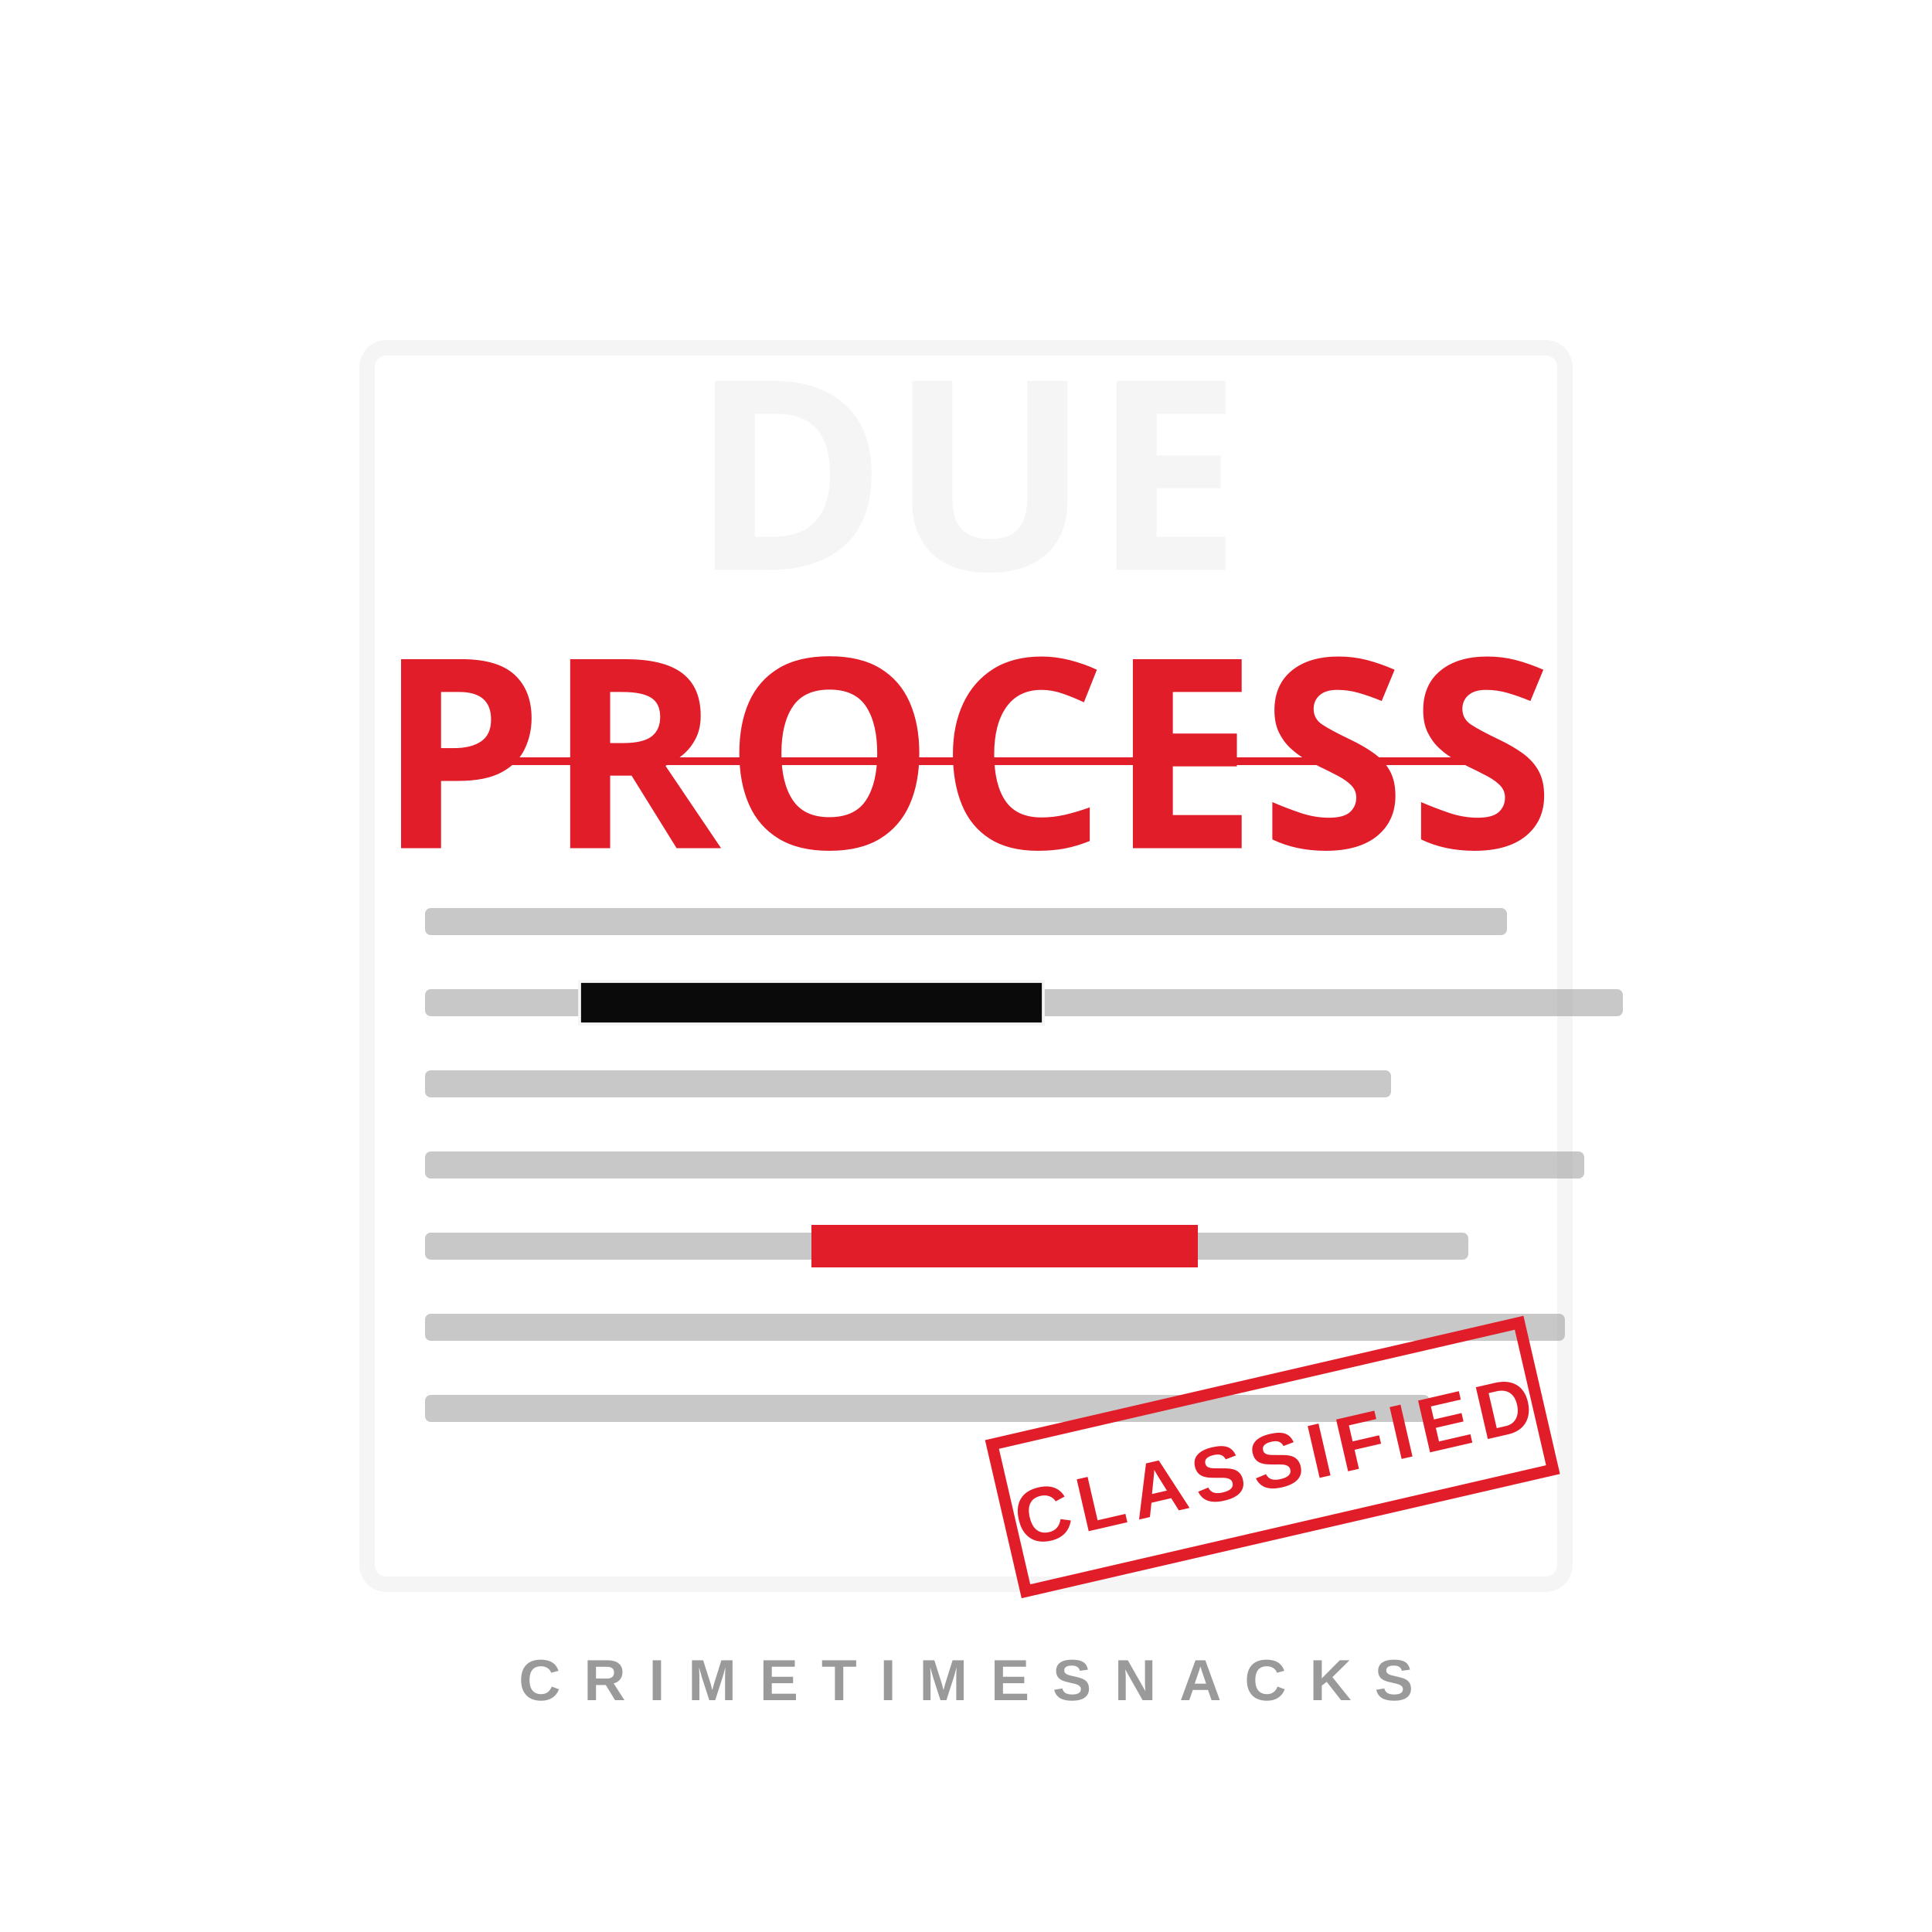
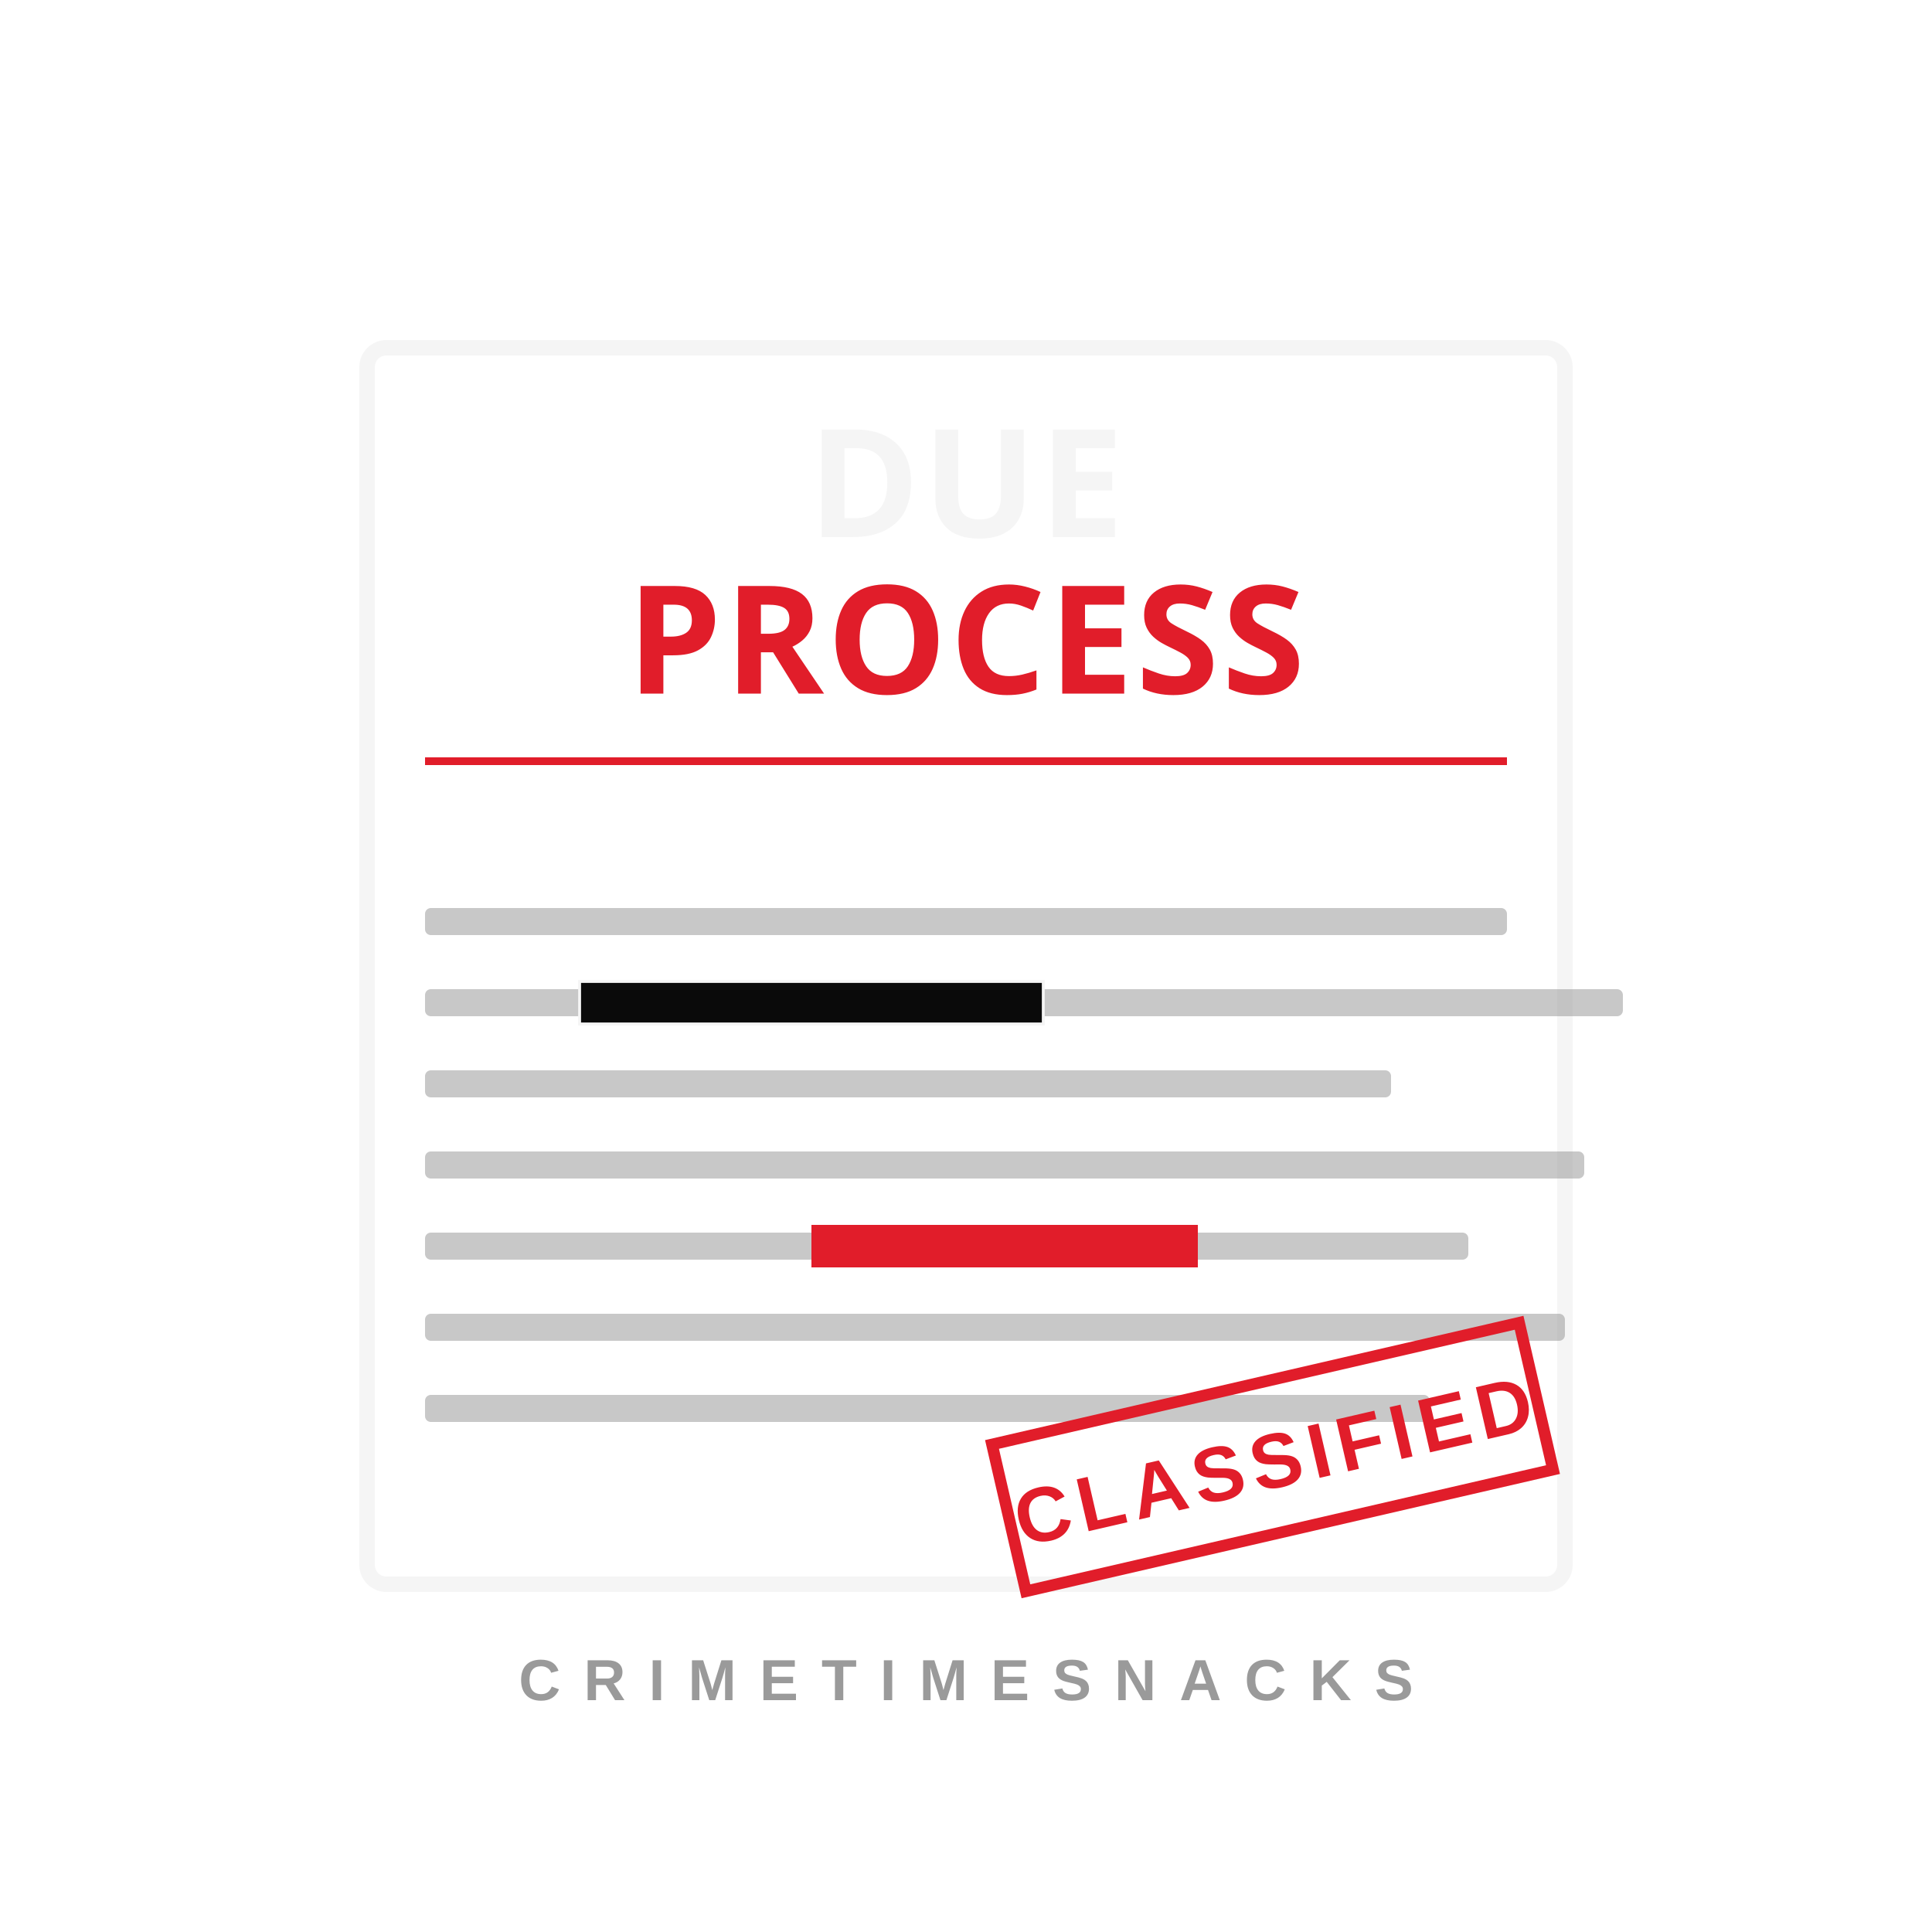
<svg xmlns="http://www.w3.org/2000/svg" viewBox="0 0 1000 1000" width="1000" height="1000" role="img" aria-label="Due Process CrimeTimeSnacks design">
  <g>
    <rect x="190" y="180" width="620" height="640" rx="10" fill="none" stroke="#f5f5f5" stroke-width="8" />
-     <text x="500" y="295" font-family="'Montserrat','Arial Black',Impact,sans-serif" font-weight="900" font-size="137" letter-spacing="1.5" fill="#f5f5f5" text-anchor="middle">DUE</text>
-     <text x="500" y="439" font-family="'Montserrat','Arial Black',Impact,sans-serif" font-weight="900" font-size="137" letter-spacing="1.5" fill="#e11d2a" text-anchor="middle">PROCESS</text>
+     <text x="500" y="278" font-family="'Montserrat','Arial Black',Impact,sans-serif" font-weight="900" font-size="78" letter-spacing="1.5" fill="#f5f5f5" text-anchor="middle">DUE</text>
+     <text x="500" y="359" font-family="'Montserrat','Arial Black',Impact,sans-serif" font-weight="900" font-size="78" letter-spacing="1.5" fill="#e11d2a" text-anchor="middle">PROCESS</text>
    <rect x="220" y="392" width="560" height="4" fill="#e11d2a" />
    <rect x="220" y="470" width="560" height="14" rx="3" fill="#9a9a9a" opacity="0.55" />
    <rect x="220" y="512" width="620" height="14" rx="3" fill="#9a9a9a" opacity="0.55" />
    <rect x="300" y="508" width="240" height="22" fill="#0a0a0a" stroke="#f5f5f5" stroke-width="1.5" />
    <rect x="220" y="554" width="500" height="14" rx="3" fill="#9a9a9a" opacity="0.55" />
    <rect x="220" y="596" width="600" height="14" rx="3" fill="#9a9a9a" opacity="0.55" />
    <rect x="220" y="638" width="540" height="14" rx="3" fill="#9a9a9a" opacity="0.55" />
    <rect x="420" y="634" width="200" height="22" fill="#e11d2a" />
    <rect x="220" y="680" width="590" height="14" rx="3" fill="#9a9a9a" opacity="0.55" />
    <rect x="220" y="722" width="520" height="14" rx="3" fill="#9a9a9a" opacity="0.55" />
    <g transform="rotate(-13 660 760)">
      <rect x="520" y="715" width="280" height="78" fill="none" stroke="#e11d2a" stroke-width="6" />
      <text x="660" y="770" font-family="'Montserrat',Arial,sans-serif" font-weight="900" font-size="40" letter-spacing="4" fill="#e11d2a" text-anchor="middle">CLASSIFIED</text>
    </g>
  </g>
  <text x="500" y="880" font-family="'Montserrat',Arial,sans-serif" font-weight="700" font-size="30" letter-spacing="12" fill="#9a9a9a" text-anchor="middle">CRIMETIMESNACKS</text>
</svg>
